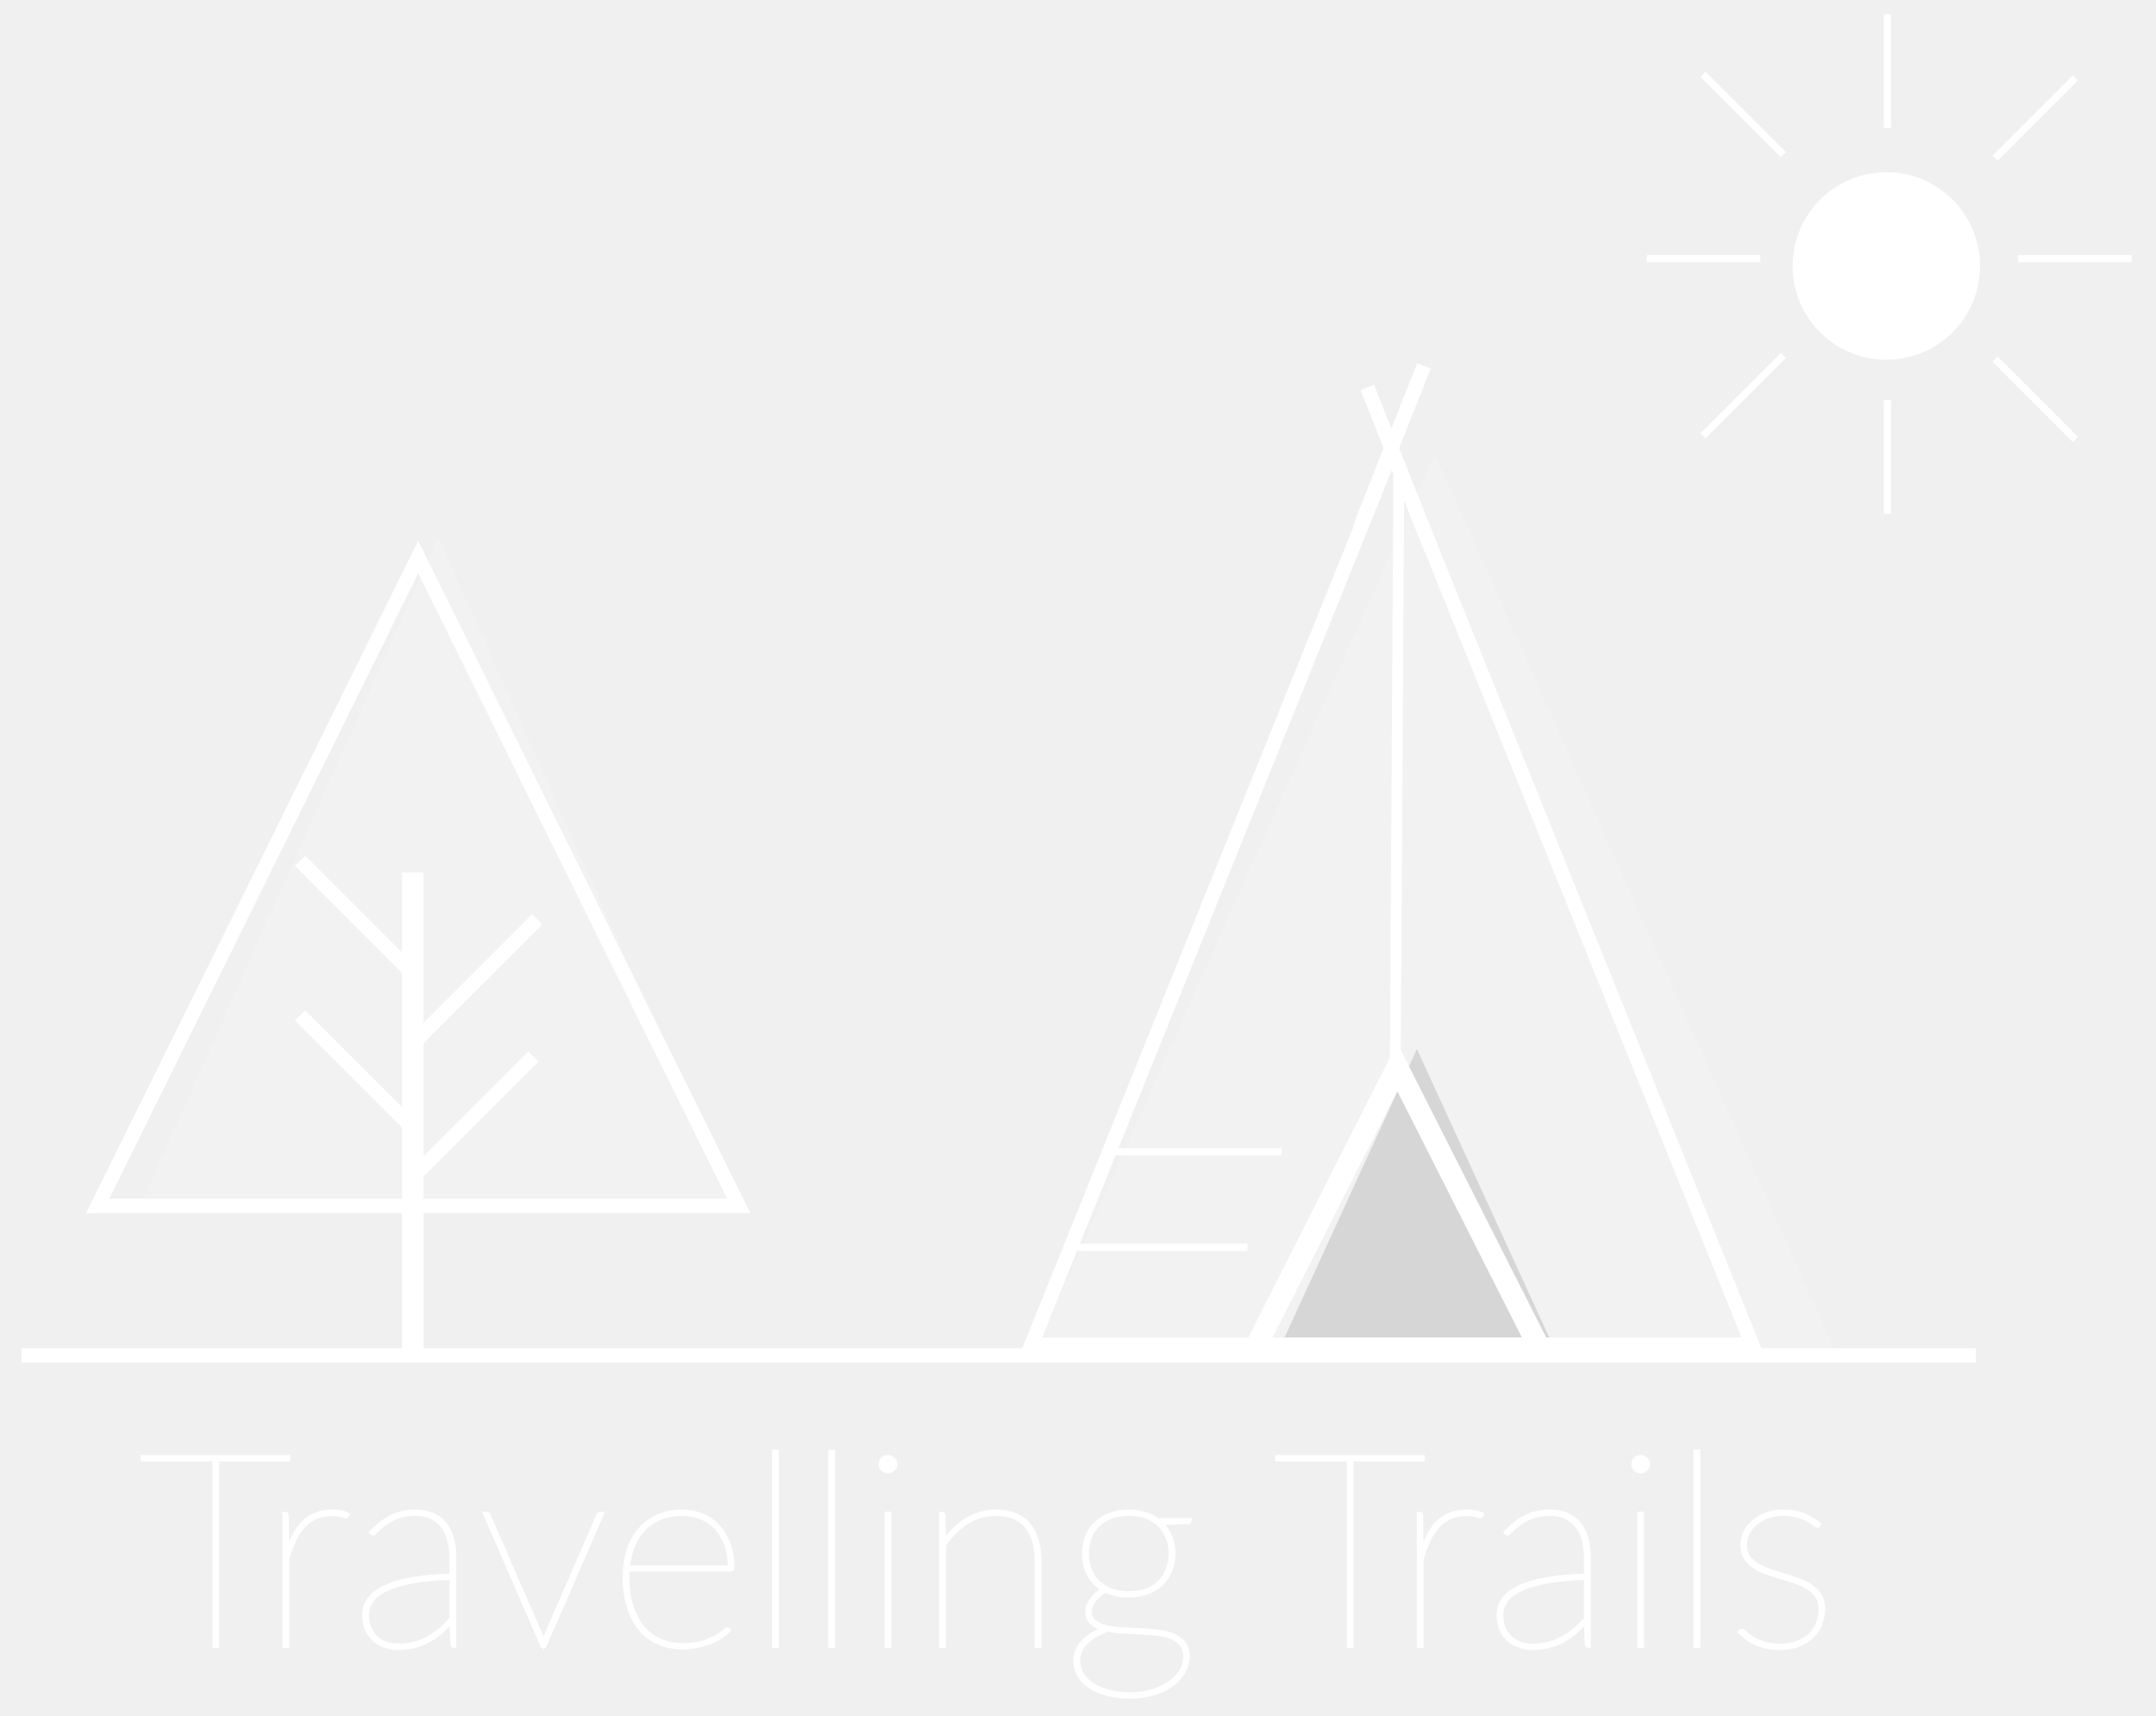
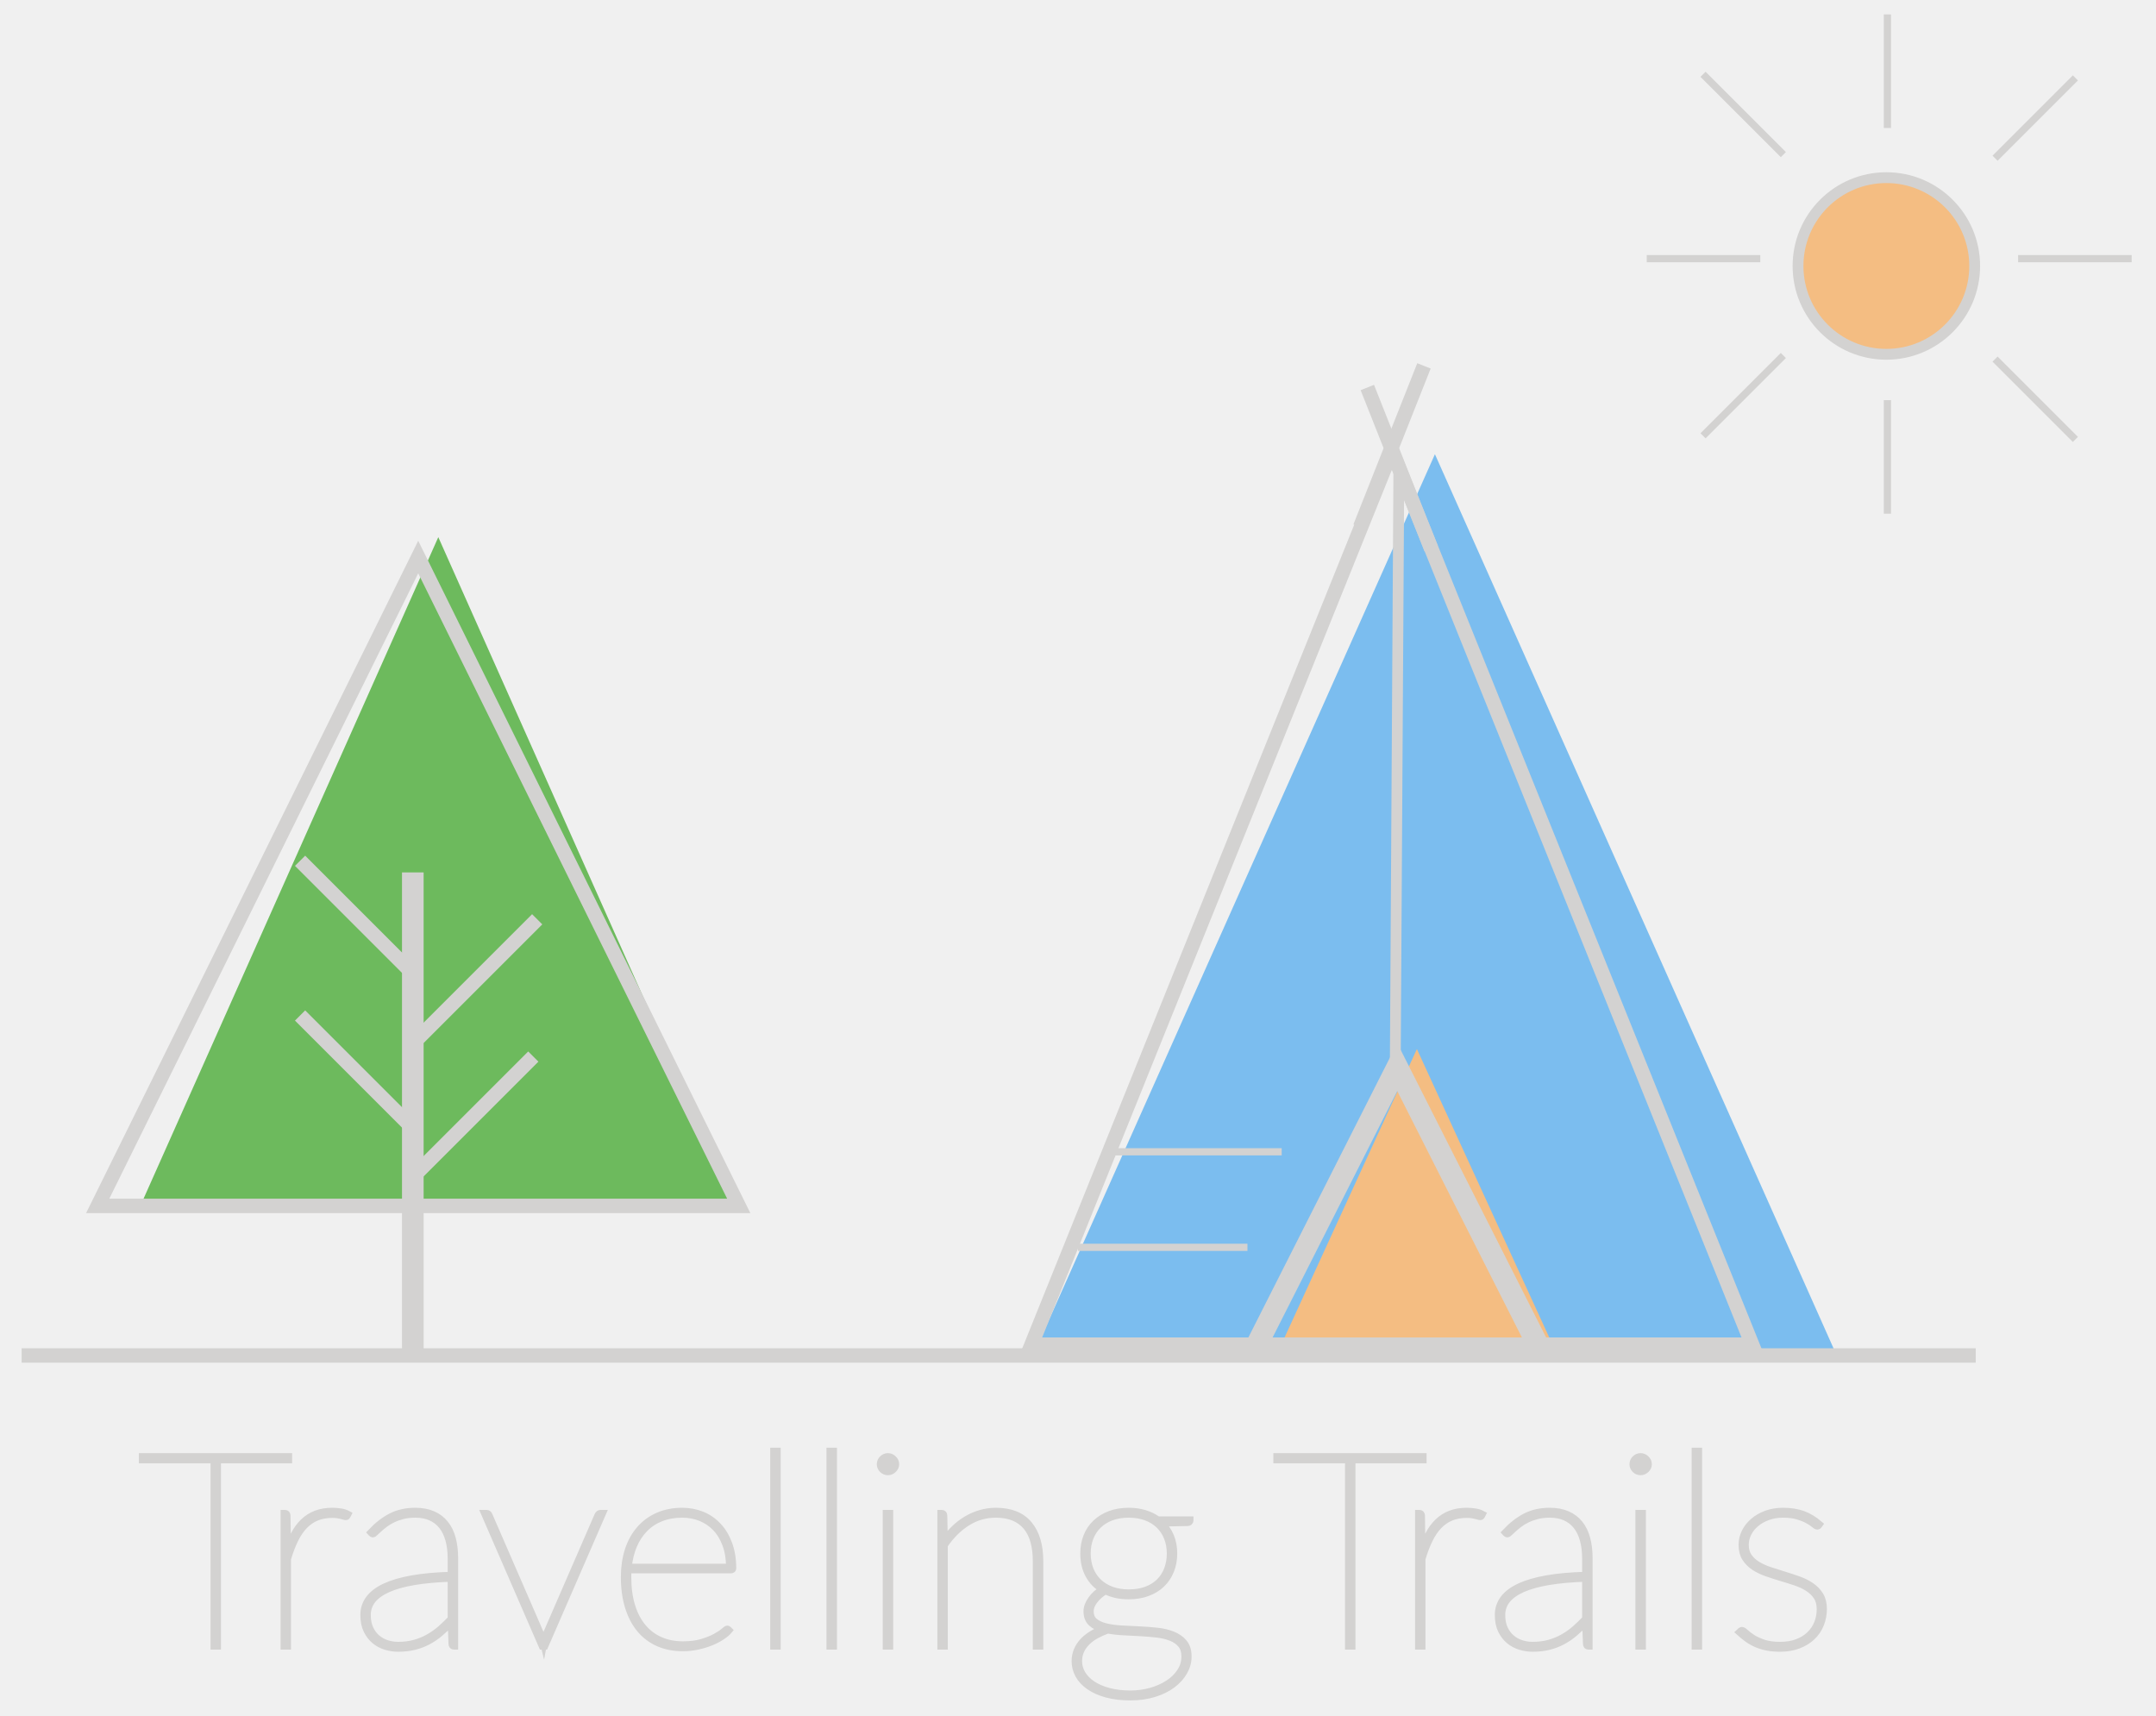
<svg xmlns="http://www.w3.org/2000/svg" id="Layer_1" viewBox="0 0 598 476">
  <defs>
    <style>
      .cls-1 {
-         fill: #d6d6d6;
+         fill: #d3d2d1;
+         font-family: Lato-Thin, Lato;
+         font-size: 75px;
+         font-weight: 200;
      }

-       .cls-2 {
-         stroke-width: 6px;
+       .cls-1, .cls-2 {
+         stroke-width: 2px;
      }

-       .cls-2, .cls-3, .cls-4, .cls-5, .cls-6, .cls-7 {
-         stroke: #fff;
+       .cls-1, .cls-2, .cls-3, .cls-4, .cls-5, .cls-6 {
+         stroke: #d3d2d1;
        stroke-miterlimit: 10;
      }

-       .cls-2, .cls-4, .cls-5, .cls-7 {
+       .cls-2, .cls-3, .cls-4, .cls-5 {
        fill: none;
      }

-       .cls-3, .cls-5 {
-         stroke-width: 3px;
+       .cls-7 {
+         fill: #7bbdef;
      }

-       .cls-3, .cls-6 {
-         fill: #fff;
+       .cls-3 {
+         stroke-width: 6px;
      }

      .cls-4 {
        stroke-width: 4px;
+       }
+ 
+       .cls-5, .cls-6 {
+         stroke-width: 3px;
      }

      .cls-8 {
        letter-spacing: 0em;
      }

      .cls-9 {
-         fill: #f2f2f2;
-       }
- 
-       .cls-6 {
-         font-family: Lato-Thin, Lato;
-         font-size: 75px;
-         font-weight: 200;
+         letter-spacing: -.13em;
      }

      .cls-10 {
        letter-spacing: -.13em;
      }

      .cls-11 {
-         letter-spacing: -.13em;
+         letter-spacing: -.03em;
      }

      .cls-12 {
-         letter-spacing: -.03em;
+         letter-spacing: -.01em;
      }

      .cls-13 {
        letter-spacing: -.01em;
      }

      .cls-14 {
        letter-spacing: -.01em;
      }

      .cls-15 {
-         letter-spacing: -.01em;
-       }
- 
-       .cls-16 {
        letter-spacing: 0em;
      }

-       .cls-7 {
-         stroke-width: 2px;
+       .cls-6, .cls-16 {
+         fill: #f4bd82;
+       }
+ 
+       .cls-17 {
+         fill: #6dba5d;
      }
    </style>
  </defs>
-   <polygon class="cls-9" points="398 126 509 375 287 375 398 126" />
-   <polygon class="cls-1" points="393 291 432 376 354 376 393 291" />
-   <polygon class="cls-9" points="121.57 149 204 334 39.15 334 121.57 149" />
+   <polygon class="cls-7" points="398 126 509 375 287 375 398 126" />
+   <polygon class="cls-16" points="393 291 432 376 354 376 393 291" />
+   <polygon class="cls-17" points="121.57 149 204 334 39.15 334 121.57 149" />
  <polygon class="cls-4" points="116 154.52 204.9 334.5 27.1 334.5 116 154.52" />
  <polygon class="cls-4" points="386.05 125 486 373 286.1 373 386.05 125" />
-   <polygon class="cls-2" points="387.55 296 427 374 348.1 374 387.55 296" />
-   <line class="cls-2" x1="114.5" y1="242" x2="114.5" y2="377.5" />
+   <polygon class="cls-3" points="387.55 296 427 374 348.1 374 387.55 296" />
+   <line class="cls-3" x1="114.5" y1="242" x2="114.5" y2="377.5" />
  <line class="cls-4" x1="83.23" y1="238.77" x2="113.27" y2="268.81" />
  <line class="cls-4" x1="149" y1="255" x2="116.08" y2="287.92" />
  <line class="cls-4" x1="147.92" y1="293.08" x2="115" y2="326" />
  <line class="cls-4" x1="83.23" y1="281.69" x2="113.27" y2="311.73" />
  <line class="cls-4" x1="6" y1="376" x2="548" y2="376" />
  <line class="cls-4" x1="379.25" y1="107.49" x2="396.96" y2="152.2" />
  <line class="cls-4" x1="394.96" y1="101.49" x2="377.25" y2="146.2" />
-   <line class="cls-7" x1="308.5" y1="319.5" x2="355.5" y2="319.5" />
-   <line class="cls-7" x1="299" y1="346" x2="346" y2="346" />
-   <circle class="cls-3" cx="523.21" cy="73.78" r="24.5" />
-   <line class="cls-7" x1="523.5" y1="35.5" x2="523.5" y2="4" />
-   <line class="cls-7" x1="553.36" y1="43.89" x2="575.64" y2="21.61" />
-   <line class="cls-7" x1="494.64" y1="42.89" x2="472.36" y2="20.61" />
-   <line class="cls-7" x1="494.64" y1="98.61" x2="472.36" y2="120.89" />
-   <line class="cls-7" x1="553.36" y1="99.61" x2="575.64" y2="121.89" />
-   <line class="cls-7" x1="559.75" y1="71.75" x2="591.25" y2="71.75" />
-   <line class="cls-7" x1="456.75" y1="71.75" x2="488.25" y2="71.75" />
-   <line class="cls-7" x1="523.5" y1="142.5" x2="523.5" y2="111" />
+   <line class="cls-2" x1="308.5" y1="319.5" x2="355.5" y2="319.5" />
+   <line class="cls-2" x1="299" y1="346" x2="346" y2="346" />
+   <circle class="cls-6" cx="523.21" cy="73.78" r="24.5" />
+   <line class="cls-2" x1="523.5" y1="35.5" x2="523.5" y2="4" />
+   <line class="cls-2" x1="553.36" y1="43.89" x2="575.64" y2="21.61" />
+   <line class="cls-2" x1="494.64" y1="42.89" x2="472.36" y2="20.61" />
+   <line class="cls-2" x1="494.64" y1="98.61" x2="472.36" y2="120.89" />
+   <line class="cls-2" x1="553.36" y1="99.61" x2="575.64" y2="121.89" />
+   <line class="cls-2" x1="559.75" y1="71.75" x2="591.25" y2="71.75" />
+   <line class="cls-2" x1="456.75" y1="71.75" x2="488.25" y2="71.75" />
+   <line class="cls-2" x1="523.5" y1="142.5" x2="523.5" y2="111" />
  <line class="cls-5" x1="387" y1="296" x2="388" y2="129" />
-   <text class="cls-6" transform="translate(38.43 456.59)">
-     <tspan class="cls-11" x="0" y="0">T</tspan>
-     <tspan class="cls-14" x="33.49" y="0">r</tspan>
-     <tspan class="cls-16" x="58.69" y="0">a</tspan>
-     <tspan class="cls-13" x="93.98" y="0">v</tspan>
+   <text class="cls-1" transform="translate(38.43 456.59)">
+     <tspan class="cls-10" x="0" y="0">T</tspan>
+     <tspan class="cls-13" x="33.49" y="0">r</tspan>
+     <tspan class="cls-15" x="58.69" y="0">a</tspan>
+     <tspan class="cls-12" x="93.98" y="0">v</tspan>
    <tspan x="130.2" y="0">elling</tspan>
-     <tspan class="cls-12" x="295.91" y="0"> </tspan>
-     <tspan class="cls-10" x="314.66" y="0">T</tspan>
-     <tspan class="cls-15" x="348.15" y="0">r</tspan>
+     <tspan class="cls-11" x="295.91" y="0"> </tspan>
+     <tspan class="cls-9" x="314.66" y="0">T</tspan>
+     <tspan class="cls-14" x="348.15" y="0">r</tspan>
    <tspan class="cls-8" x="373.35" y="0">ails</tspan>
  </text>
</svg>
